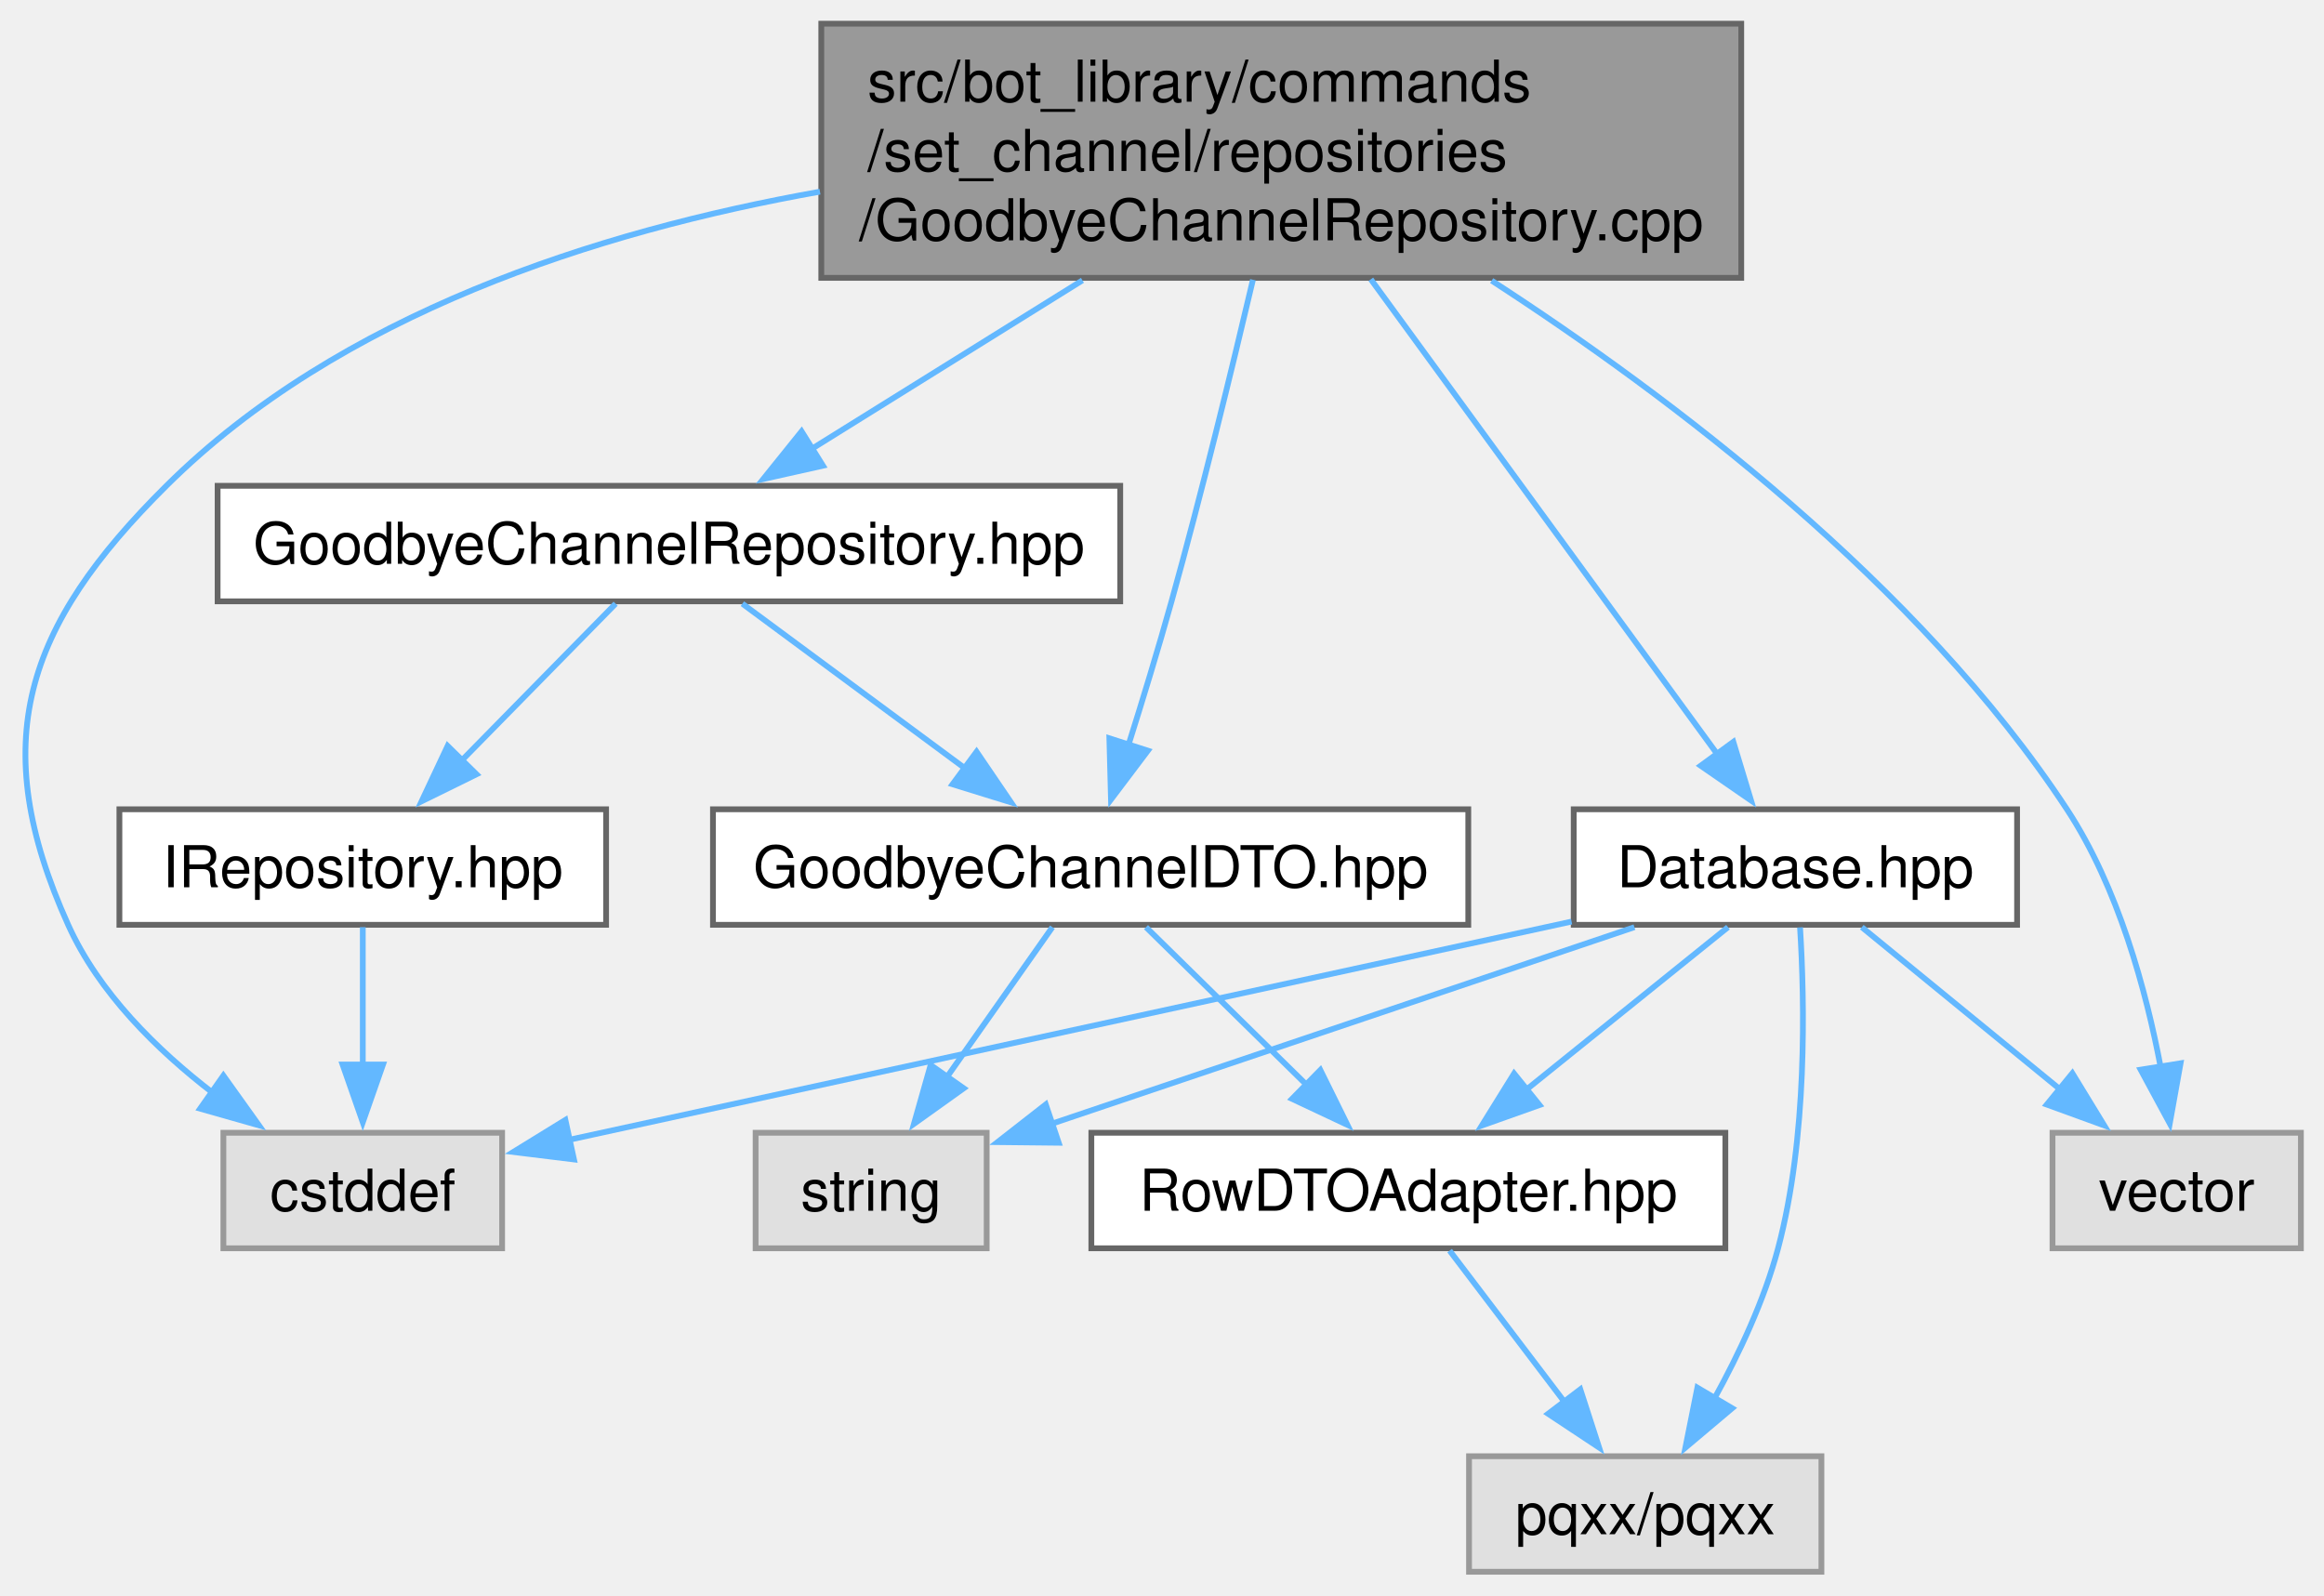
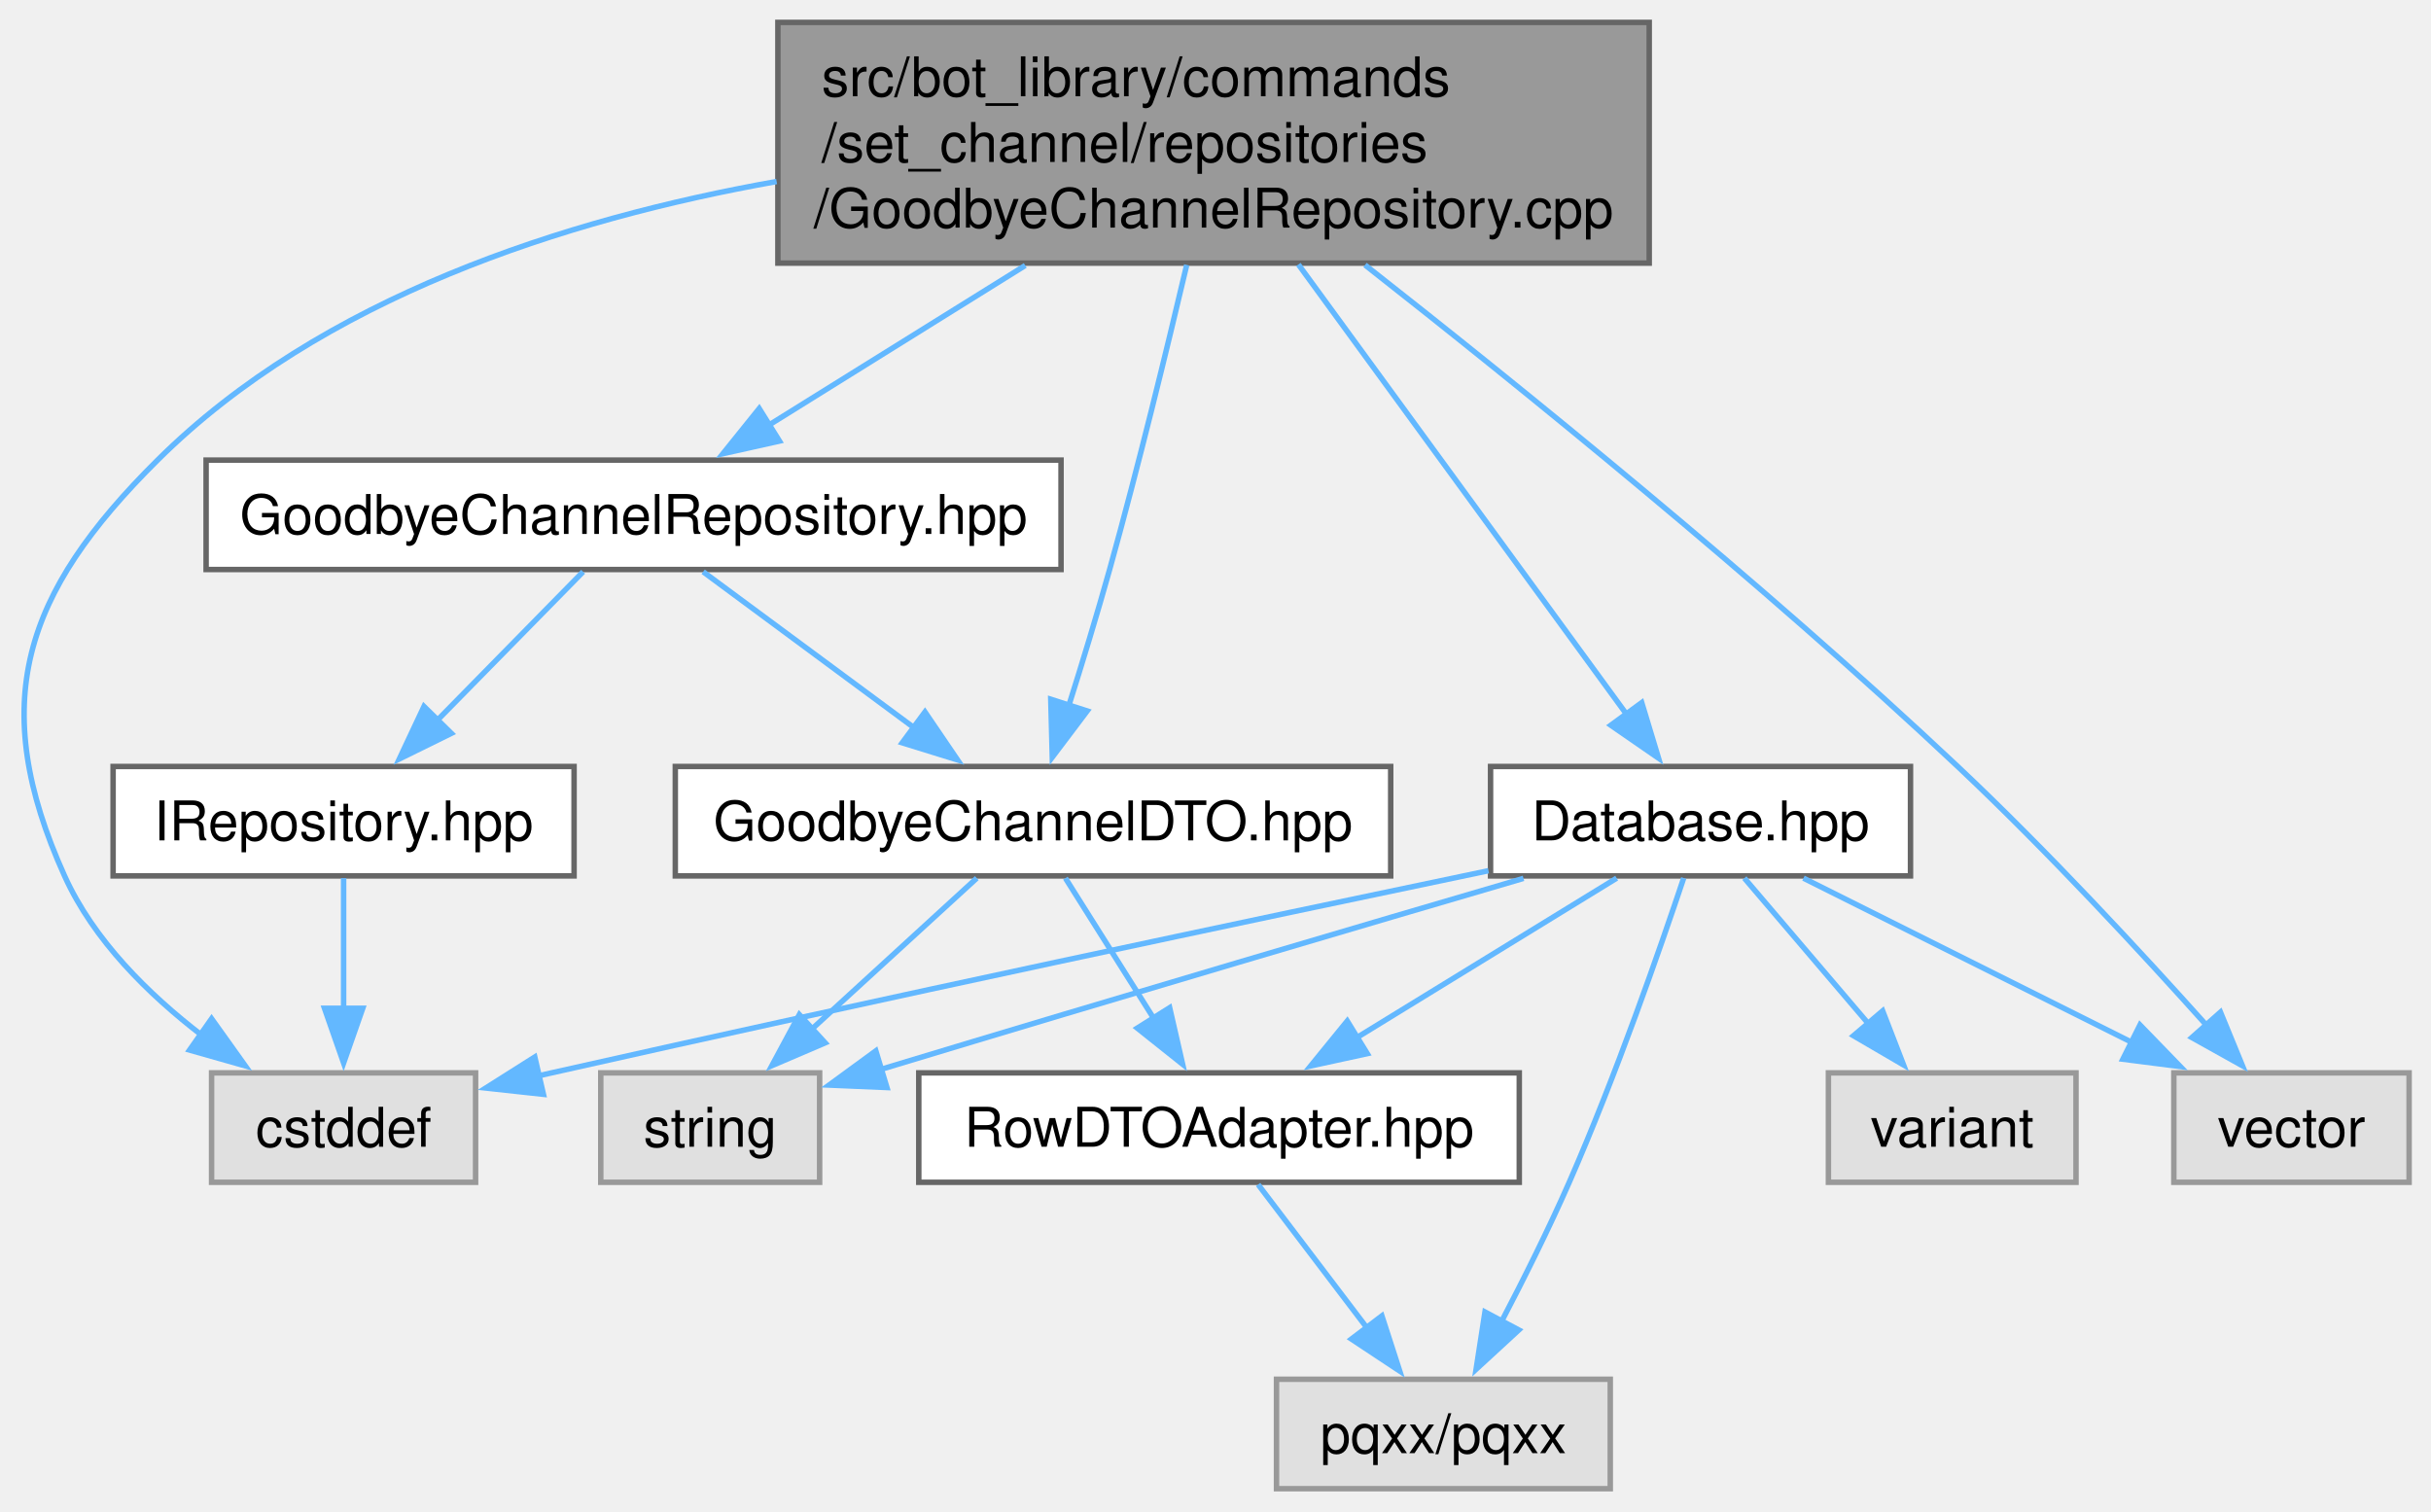
- <svg xmlns="http://www.w3.org/2000/svg" xmlns:xlink="http://www.w3.org/1999/xlink" width="402pt" height="276pt" viewBox="0.00 0.00 402.30 276.00">
+ <svg xmlns="http://www.w3.org/2000/svg" xmlns:xlink="http://www.w3.org/1999/xlink" width="444pt" height="276pt" viewBox="0.00 0.00 444.30 276.00">
  <g id="graph0" class="graph" transform="scale(1 1) rotate(0) translate(4 272)">
    <g id="Node000001" class="node">
      <g id="a_Node000001">
        <a xlink:title=" ">
          <polygon fill="#999999" stroke="#666666" points="297.42,-268 138.17,-268 138.17,-224 297.42,-224 297.42,-268" />
          <text text-anchor="start" x="146.17" y="-254.5" font-family="Helvetica,sans-Serif" font-size="10.00">src/bot_library/commands</text>
          <text text-anchor="start" x="146.17" y="-242.5" font-family="Helvetica,sans-Serif" font-size="10.00">/set_channel/repositories</text>
          <text text-anchor="middle" x="217.8" y="-230.5" font-family="Helvetica,sans-Serif" font-size="10.00">/GoodbyeChannelRepository.cpp</text>
        </a>
      </g>
    </g>
    <g id="Node000002" class="node">
      <g id="a_Node000002">
        <a xlink:href="GoodbyeChannelRepository_8hpp.html" target="_top" xlink:title=" ">
          <polygon fill="white" stroke="#666666" points="189.92,-188 33.67,-188 33.67,-168 189.92,-168 189.92,-188" />
          <text text-anchor="middle" x="111.8" y="-174.5" font-family="Helvetica,sans-Serif" font-size="10.00">GoodbyeChannelRepository.hpp</text>
        </a>
      </g>
    </g>
    <g id="edge1_Node000001_Node000002" class="edge">
      <g id="a_edge1_Node000001_Node000002">
        <a xlink:title=" ">
          <path fill="none" stroke="#63b8ff" d="M183.38,-223.57C168.01,-214 150.25,-202.94 136.27,-194.24" />
          <polygon fill="#63b8ff" stroke="#63b8ff" points="138.46,-191.48 128.12,-189.17 134.76,-197.42 138.46,-191.48" />
        </a>
      </g>
    </g>
    <g id="Node000004" class="node">
      <g id="a_Node000004">
        <a xlink:title=" ">
          <polygon fill="#e0e0e0" stroke="#999999" points="82.92,-76 34.67,-76 34.67,-56 82.92,-56 82.92,-76" />
          <text text-anchor="middle" x="58.8" y="-62.5" font-family="Helvetica,sans-Serif" font-size="10.00">cstddef</text>
        </a>
      </g>
    </g>
-     <g id="edge14_Node000001_Node000004" class="edge">
-       <g id="a_edge14_Node000001_Node000004">
+     <g id="edge15_Node000001_Node000004" class="edge">
+       <g id="a_edge15_Node000001_Node000004">
        <a xlink:title=" ">
          <path fill="none" stroke="#63b8ff" d="M137.94,-238.92C99.19,-232.02 54.68,-217.66 24.8,-188 0.23,-163.62 -6.44,-143.55 7.8,-112 13.1,-100.25 23.15,-90.35 32.93,-82.84" />
          <polygon fill="#63b8ff" stroke="#63b8ff" points="34.67,-85.9 40.83,-77.28 30.64,-80.17 34.67,-85.9" />
        </a>
      </g>
    </g>
    <g id="Node000005" class="node">
      <g id="a_Node000005">
        <a xlink:href="GoodbyeChannelDTO_8hpp.html" target="_top" xlink:title=" ">
          <polygon fill="white" stroke="#666666" points="250.17,-132 119.42,-132 119.42,-112 250.17,-112 250.17,-132" />
          <text text-anchor="middle" x="184.8" y="-118.5" font-family="Helvetica,sans-Serif" font-size="10.00">GoodbyeChannelDTO.hpp</text>
        </a>
      </g>
    </g>
-     <g id="edge16_Node000001_Node000005" class="edge">
-       <g id="a_edge16_Node000001_Node000005">
+     <g id="edge17_Node000001_Node000005" class="edge">
+       <g id="a_edge17_Node000001_Node000005">
        <a xlink:title=" ">
          <path fill="none" stroke="#63b8ff" d="M212.89,-223.67C209.24,-208.16 204.01,-186.7 198.8,-168 196.52,-159.83 193.79,-150.89 191.35,-143.15" />
          <polygon fill="#63b8ff" stroke="#63b8ff" points="194.7,-142.15 188.32,-133.7 188.04,-144.29 194.7,-142.15" />
        </a>
      </g>
    </g>
    <g id="Node000009" class="node">
      <g id="a_Node000009">
        <a xlink:href="Database_8hpp.html" target="_top" xlink:title=" ">
          <polygon fill="white" stroke="#666666" points="345.17,-132 268.42,-132 268.42,-112 345.17,-112 345.17,-132" />
          <text text-anchor="middle" x="306.8" y="-118.5" font-family="Helvetica,sans-Serif" font-size="10.00">Database.hpp</text>
        </a>
      </g>
    </g>
    <g id="edge8_Node000001_Node000009" class="edge">
      <g id="a_edge8_Node000001_Node000009">
        <a xlink:title=" ">
          <path fill="none" stroke="#63b8ff" d="M233.3,-223.75C250.24,-200.53 277.11,-163.7 293.24,-141.59" />
          <polygon fill="#63b8ff" stroke="#63b8ff" points="296.05,-143.67 299.12,-133.52 290.4,-139.54 296.05,-143.67" />
        </a>
      </g>
    </g>
-     <g id="Node000010" class="node">
-       <g id="a_Node000010">
-         <a xlink:title=" ">
-           <polygon fill="#e0e0e0" stroke="#999999" points="394.3,-76 351.3,-76 351.3,-56 394.3,-56 394.3,-76" />
-           <text text-anchor="middle" x="372.8" y="-62.5" font-family="Helvetica,sans-Serif" font-size="10.00">vector</text>
-         </a>
-       </g>
-     </g>
-     <g id="edge15_Node000001_Node000010" class="edge">
-       <g id="a_edge15_Node000001_Node000010">
-         <a xlink:title=" ">
-           <path fill="none" stroke="#63b8ff" d="M254.22,-223.52C285.05,-203.53 328.19,-171.01 353.8,-132 362.69,-118.46 367.51,-100.66 370.07,-87.11" />
-           <polygon fill="#63b8ff" stroke="#63b8ff" points="373.47,-88.03 371.6,-77.6 366.56,-86.92 373.47,-88.03" />
+     <g id="Node000011" class="node">
+       <g id="a_Node000011">
+         <a xlink:title=" ">
+           <polygon fill="#e0e0e0" stroke="#999999" points="436.3,-76 393.3,-76 393.3,-56 436.3,-56 436.3,-76" />
+           <text text-anchor="middle" x="414.8" y="-62.5" font-family="Helvetica,sans-Serif" font-size="10.00">vector</text>
+         </a>
+       </g>
+     </g>
+     <g id="edge16_Node000001_Node000011" class="edge">
+       <g id="a_edge16_Node000001_Node000011">
+         <a xlink:title=" ">
+           <path fill="none" stroke="#63b8ff" d="M245.48,-223.66C273.57,-201.61 317.92,-165.77 353.8,-132 370.09,-116.66 387.45,-97.91 399.46,-84.49" />
+           <polygon fill="#63b8ff" stroke="#63b8ff" points="401.82,-87.1 405.84,-77.3 396.59,-82.46 401.82,-87.1" />
        </a>
      </g>
    </g>
    <g id="Node000003" class="node">
      <g id="a_Node000003">
        <a xlink:href="IRepository_8hpp.html" target="_top" xlink:title=" ">
          <polygon fill="white" stroke="#666666" points="100.92,-132 16.67,-132 16.67,-112 100.92,-112 100.92,-132" />
          <text text-anchor="middle" x="58.8" y="-118.5" font-family="Helvetica,sans-Serif" font-size="10.00">IRepository.hpp</text>
        </a>
      </g>
    </g>
    <g id="edge2_Node000002_Node000003" class="edge">
      <g id="a_edge2_Node000002_Node000003">
        <a xlink:title=" ">
          <path fill="none" stroke="#63b8ff" d="M102.57,-167.59C95.19,-160.08 84.66,-149.35 75.78,-140.3" />
          <polygon fill="#63b8ff" stroke="#63b8ff" points="78.49,-138.06 68.98,-133.38 73.49,-142.97 78.49,-138.06" />
        </a>
      </g>
    </g>
    <g id="edge4_Node000002_Node000005" class="edge">
      <g id="a_edge4_Node000002_Node000005">
        <a xlink:title=" ">
          <path fill="none" stroke="#63b8ff" d="M124.51,-167.59C135.19,-159.7 150.68,-148.24 163.28,-138.92" />
          <polygon fill="#63b8ff" stroke="#63b8ff" points="165.05,-141.96 171.01,-133.2 160.89,-136.33 165.05,-141.96" />
        </a>
      </g>
    </g>
    <g id="edge3_Node000003_Node000004" class="edge">
      <g id="a_edge3_Node000003_Node000004">
        <a xlink:title=" ">
          <path fill="none" stroke="#63b8ff" d="M58.8,-111.59C58.8,-105.01 58.8,-95.96 58.8,-87.73" />
          <polygon fill="#63b8ff" stroke="#63b8ff" points="62.3,-87.81 58.8,-77.81 55.3,-87.81 62.3,-87.81" />
        </a>
      </g>
    </g>
    <g id="Node000006" class="node">
      <g id="a_Node000006">
        <a xlink:href="RowDTOAdapter_8hpp.html" target="_top" xlink:title=" ">
-           <polygon fill="white" stroke="#666666" points="294.67,-76 184.92,-76 184.92,-56 294.67,-56 294.67,-76" />
-           <text text-anchor="middle" x="239.8" y="-62.5" font-family="Helvetica,sans-Serif" font-size="10.00">RowDTOAdapter.hpp</text>
+           <polygon fill="white" stroke="#666666" points="273.67,-76 163.92,-76 163.92,-56 273.67,-56 273.67,-76" />
+           <text text-anchor="middle" x="218.8" y="-62.5" font-family="Helvetica,sans-Serif" font-size="10.00">RowDTOAdapter.hpp</text>
        </a>
      </g>
    </g>
    <g id="edge5_Node000005_Node000006" class="edge">
      <g id="a_edge5_Node000005_Node000006">
        <a xlink:title=" ">
-           <path fill="none" stroke="#63b8ff" d="M194.38,-111.59C202.03,-104.08 212.95,-93.35 222.17,-84.3" />
-           <polygon fill="#63b8ff" stroke="#63b8ff" points="224.56,-86.86 229.25,-77.36 219.66,-81.87 224.56,-86.86" />
+           <path fill="none" stroke="#63b8ff" d="M190.72,-111.59C195.16,-104.55 201.38,-94.67 206.83,-86" />
+           <polygon fill="#63b8ff" stroke="#63b8ff" points="209.77,-87.91 212.14,-77.58 203.85,-84.18 209.77,-87.91" />
        </a>
      </g>
    </g>
    <g id="Node000008" class="node">
      <g id="a_Node000008">
        <a xlink:title=" ">
-           <polygon fill="#e0e0e0" stroke="#999999" points="166.8,-76 126.8,-76 126.8,-56 166.8,-56 166.8,-76" />
-           <text text-anchor="middle" x="146.8" y="-62.5" font-family="Helvetica,sans-Serif" font-size="10.00">string</text>
+           <polygon fill="#e0e0e0" stroke="#999999" points="145.8,-76 105.8,-76 105.8,-56 145.8,-56 145.8,-76" />
+           <text text-anchor="middle" x="125.8" y="-62.5" font-family="Helvetica,sans-Serif" font-size="10.00">string</text>
        </a>
      </g>
    </g>
    <g id="edge7_Node000005_Node000008" class="edge">
      <g id="a_edge7_Node000005_Node000008">
        <a xlink:title=" ">
-           <path fill="none" stroke="#63b8ff" d="M178.18,-111.59C173.11,-104.39 165.96,-94.23 159.77,-85.43" />
-           <polygon fill="#63b8ff" stroke="#63b8ff" points="162.83,-83.7 154.21,-77.54 157.1,-87.73 162.83,-83.7" />
+           <path fill="none" stroke="#63b8ff" d="M174.52,-111.59C166.23,-104.01 154.35,-93.13 144.4,-84.02" />
+           <polygon fill="#63b8ff" stroke="#63b8ff" points="146.81,-81.49 137.07,-77.32 142.09,-86.65 146.81,-81.49" />
        </a>
      </g>
    </g>
    <g id="Node000007" class="node">
      <g id="a_Node000007">
        <a xlink:title=" ">
-           <polygon fill="#e0e0e0" stroke="#999999" points="311.3,-20 250.3,-20 250.3,0 311.3,0 311.3,-20" />
-           <text text-anchor="middle" x="280.8" y="-6.5" font-family="Helvetica,sans-Serif" font-size="10.00">pqxx/pqxx</text>
+           <polygon fill="#e0e0e0" stroke="#999999" points="290.3,-20 229.3,-20 229.3,0 290.3,0 290.3,-20" />
+           <text text-anchor="middle" x="259.8" y="-6.5" font-family="Helvetica,sans-Serif" font-size="10.00">pqxx/pqxx</text>
        </a>
      </g>
    </g>
    <g id="edge6_Node000006_Node000007" class="edge">
      <g id="a_edge6_Node000006_Node000007">
        <a xlink:title=" ">
-           <path fill="none" stroke="#63b8ff" d="M246.94,-55.59C252.41,-48.39 260.12,-38.23 266.8,-29.43" />
-           <polygon fill="#63b8ff" stroke="#63b8ff" points="269.56,-31.58 272.82,-21.5 263.99,-27.35 269.56,-31.58" />
+           <path fill="none" stroke="#63b8ff" d="M225.94,-55.59C231.41,-48.39 239.12,-38.23 245.8,-29.43" />
+           <polygon fill="#63b8ff" stroke="#63b8ff" points="248.56,-31.58 251.82,-21.5 242.99,-27.35 248.56,-31.58" />
        </a>
      </g>
    </g>
    <g id="edge9_Node000009_Node000004" class="edge">
      <g id="a_edge9_Node000009_Node000004">
        <a xlink:title=" ">
-           <path fill="none" stroke="#63b8ff" d="M268.05,-112.56C220.55,-102.22 140.71,-84.84 94.6,-74.8" />
-           <polygon fill="#63b8ff" stroke="#63b8ff" points="95.36,-71.38 84.85,-72.67 93.87,-78.22 95.36,-71.38" />
-         </a>
-       </g>
-     </g>
-     <g id="edge13_Node000009_Node000006" class="edge">
-       <g id="a_edge13_Node000009_Node000006">
-         <a xlink:title=" ">
-           <path fill="none" stroke="#63b8ff" d="M295.13,-111.59C285.52,-103.85 271.67,-92.69 260.23,-83.47" />
-           <polygon fill="#63b8ff" stroke="#63b8ff" points="262.5,-80.8 252.51,-77.25 258.1,-86.25 262.5,-80.8" />
+           <path fill="none" stroke="#63b8ff" d="M268.04,-112.95C225.86,-104.14 156.45,-89.45 96.8,-76 95.98,-75.82 95.15,-75.63 94.32,-75.44" />
+           <polygon fill="#63b8ff" stroke="#63b8ff" points="95.32,-72.08 84.78,-73.23 93.74,-78.9 95.32,-72.08" />
+         </a>
+       </g>
+     </g>
+     <g id="edge14_Node000009_Node000006" class="edge">
+       <g id="a_edge14_Node000009_Node000006">
+         <a xlink:title=" ">
+           <path fill="none" stroke="#63b8ff" d="M291.47,-111.59C278.3,-103.51 259.06,-91.71 243.69,-82.27" />
+           <polygon fill="#63b8ff" stroke="#63b8ff" points="245.89,-79.52 235.54,-77.27 242.23,-85.48 245.89,-79.52" />
        </a>
      </g>
    </g>
    <g id="edge10_Node000009_Node000007" class="edge">
      <g id="a_edge10_Node000009_Node000007">
        <a xlink:title=" ">
-           <path fill="none" stroke="#63b8ff" d="M307.6,-111.55C308.4,-98.73 308.9,-75.22 303.8,-56 301.41,-47.01 297.06,-37.75 292.77,-29.98" />
-           <polygon fill="#63b8ff" stroke="#63b8ff" points="295.85,-28.31 287.75,-21.48 289.83,-31.87 295.85,-28.31" />
+           <path fill="none" stroke="#63b8ff" d="M303.72,-111.61C299.45,-98.84 291.3,-75.39 282.8,-56 279.06,-47.48 274.48,-38.3 270.38,-30.46" />
+           <polygon fill="#63b8ff" stroke="#63b8ff" points="273.58,-29.01 265.78,-21.83 267.4,-32.3 273.58,-29.01" />
        </a>
      </g>
    </g>
    <g id="edge11_Node000009_Node000008" class="edge">
      <g id="a_edge11_Node000009_Node000008">
        <a xlink:title=" ">
-           <path fill="none" stroke="#63b8ff" d="M278.93,-111.59C250.79,-102.1 207.41,-87.46 178.1,-77.57" />
-           <polygon fill="#63b8ff" stroke="#63b8ff" points="179.27,-74.27 168.68,-74.38 177.03,-80.9 179.27,-74.27" />
+           <path fill="none" stroke="#63b8ff" d="M274.44,-111.55C245.87,-103.18 202.81,-90.5 156.86,-76.6" />
+           <polygon fill="#63b8ff" stroke="#63b8ff" points="158.1,-73.32 147.52,-73.77 156.07,-80.02 158.1,-73.32" />
+         </a>
+       </g>
+     </g>
+     <g id="Node000010" class="node">
+       <g id="a_Node000010">
+         <a xlink:title=" ">
+           <polygon fill="#e0e0e0" stroke="#999999" points="375.42,-76 330.17,-76 330.17,-56 375.42,-56 375.42,-76" />
+           <text text-anchor="middle" x="352.8" y="-62.5" font-family="Helvetica,sans-Serif" font-size="10.00">variant</text>
        </a>
      </g>
    </g>
    <g id="edge12_Node000009_Node000010" class="edge">
      <g id="a_edge12_Node000009_Node000010">
        <a xlink:title=" ">
-           <path fill="none" stroke="#63b8ff" d="M318.29,-111.59C327.76,-103.85 341.4,-92.69 352.67,-83.47" />
-           <polygon fill="#63b8ff" stroke="#63b8ff" points="354.74,-86.3 360.26,-77.26 350.31,-80.88 354.74,-86.3" />
+           <path fill="none" stroke="#63b8ff" d="M314.81,-111.59C321.08,-104.24 329.97,-93.8 337.58,-84.87" />
+           <polygon fill="#63b8ff" stroke="#63b8ff" points="340.08,-87.33 343.9,-77.45 334.75,-82.79 340.08,-87.33" />
+         </a>
+       </g>
+     </g>
+     <g id="edge13_Node000009_Node000011" class="edge">
+       <g id="a_edge13_Node000009_Node000011">
+         <a xlink:title=" ">
+           <path fill="none" stroke="#63b8ff" d="M325.61,-111.59C342.16,-103.32 366.51,-91.14 385.59,-81.6" />
+           <polygon fill="#63b8ff" stroke="#63b8ff" points="387.11,-84.76 394.48,-77.16 383.98,-78.5 387.11,-84.76" />
        </a>
      </g>
    </g>
  </g>
</svg>
